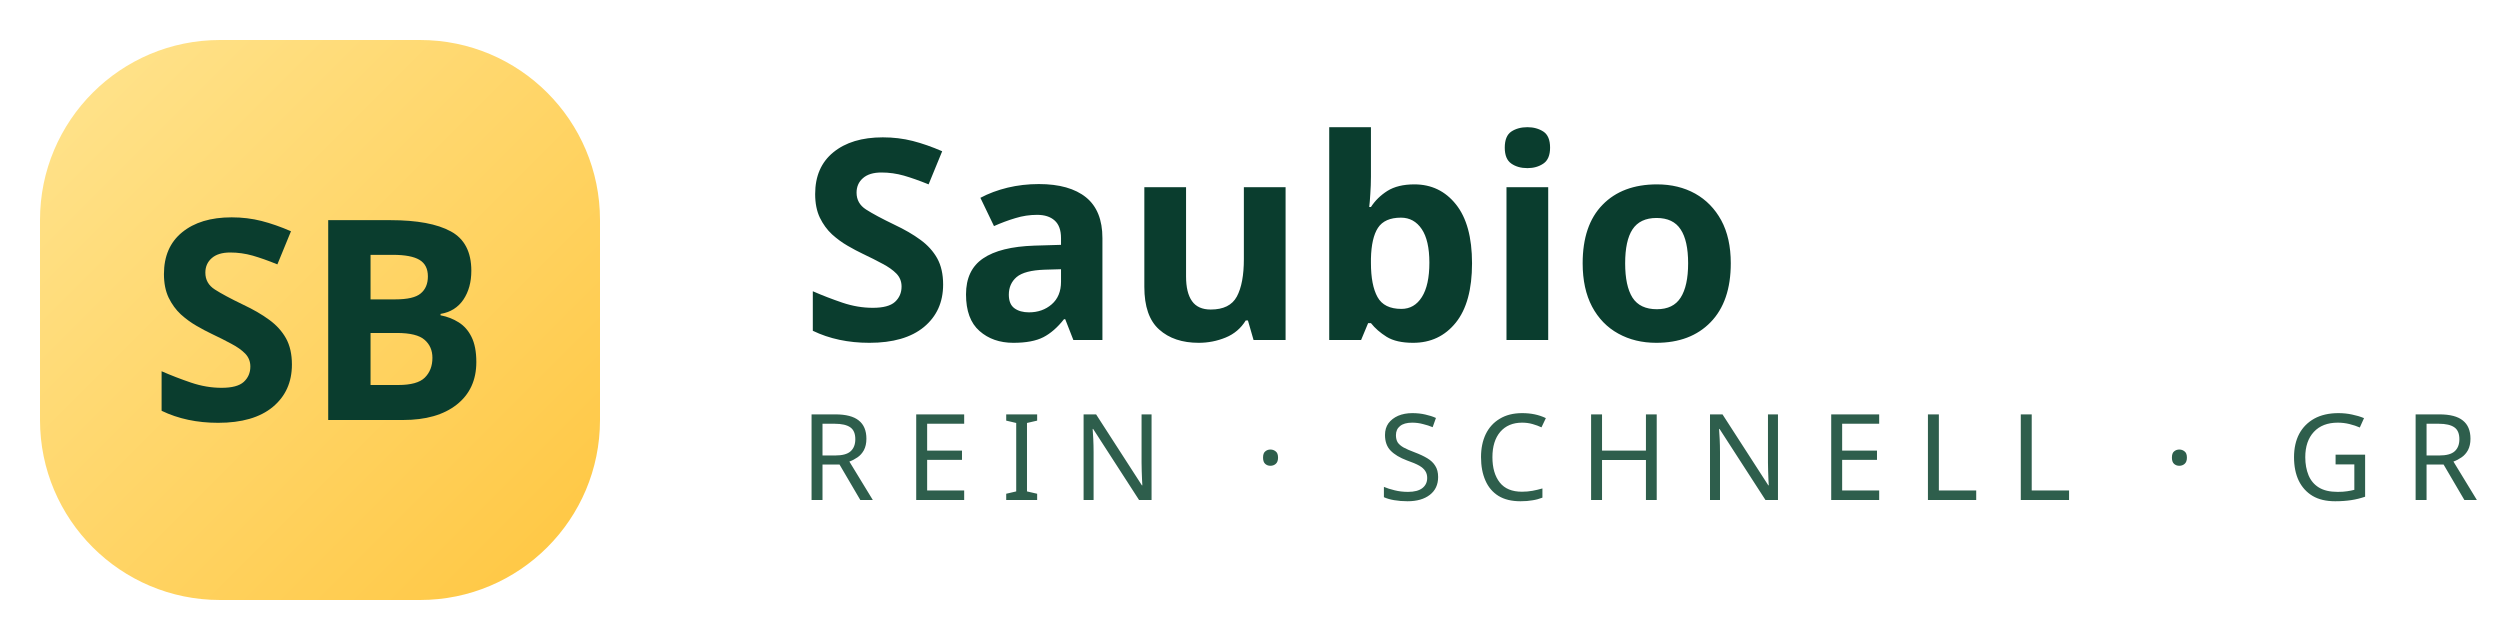
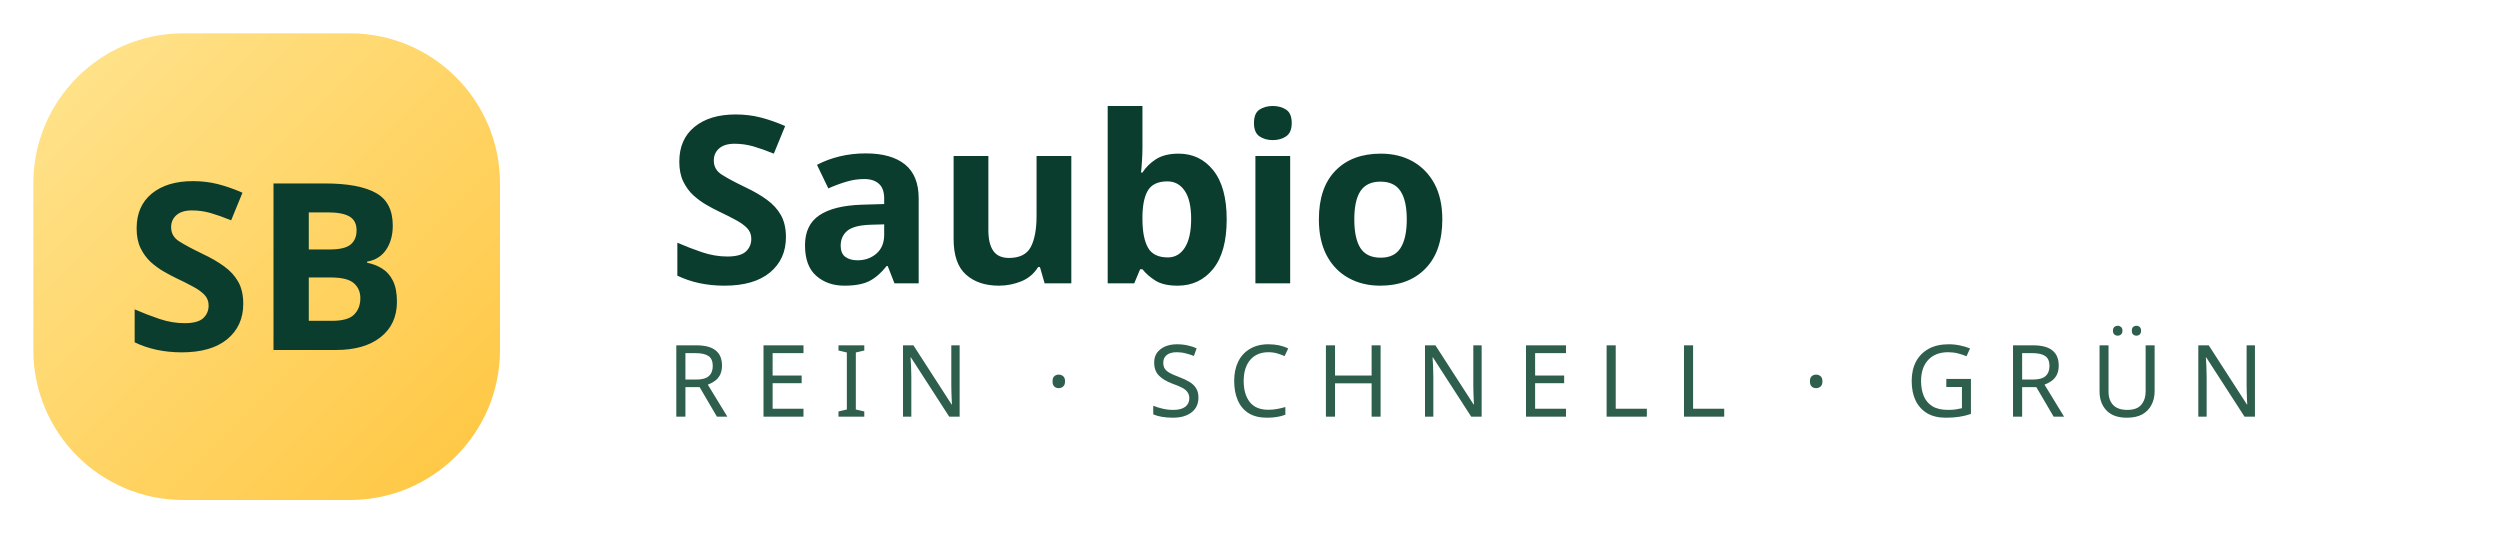
- <svg xmlns="http://www.w3.org/2000/svg" width="250" height="64" viewBox="0 0 250 64" fill="none">
+ <svg xmlns="http://www.w3.org/2000/svg" width="300" height="64" viewBox="0 0 300 64" fill="none">
  <defs>
    <linearGradient id="sun-wordmark" x1="8" y1="8" x2="56" y2="56" gradientUnits="userSpaceOnUse">
      <stop stop-color="#FFE28A" />
      <stop offset="1" stop-color="#FFC845" />
    </linearGradient>
  </defs>
  <rect x="4" y="4" width="56" height="56" rx="18" fill="url(#sun-wordmark)" />
  <text x="32" y="42" text-anchor="middle" font-family="Manrope, 'Segoe UI', sans-serif" font-size="28" font-weight="700" fill="#0A3D2E">
    SB
  </text>
  <text x="80" y="34" font-family="Manrope, 'Segoe UI', sans-serif" font-size="28" font-weight="700" fill="#0A3D2E">
    Saubio
  </text>
  <text x="80" y="50" font-family="Manrope, 'Segoe UI', sans-serif" font-size="12" letter-spacing="0.25em" fill="#2E5E4C">
    REIN · SCHNELL · GRÜN
  </text>
</svg>
